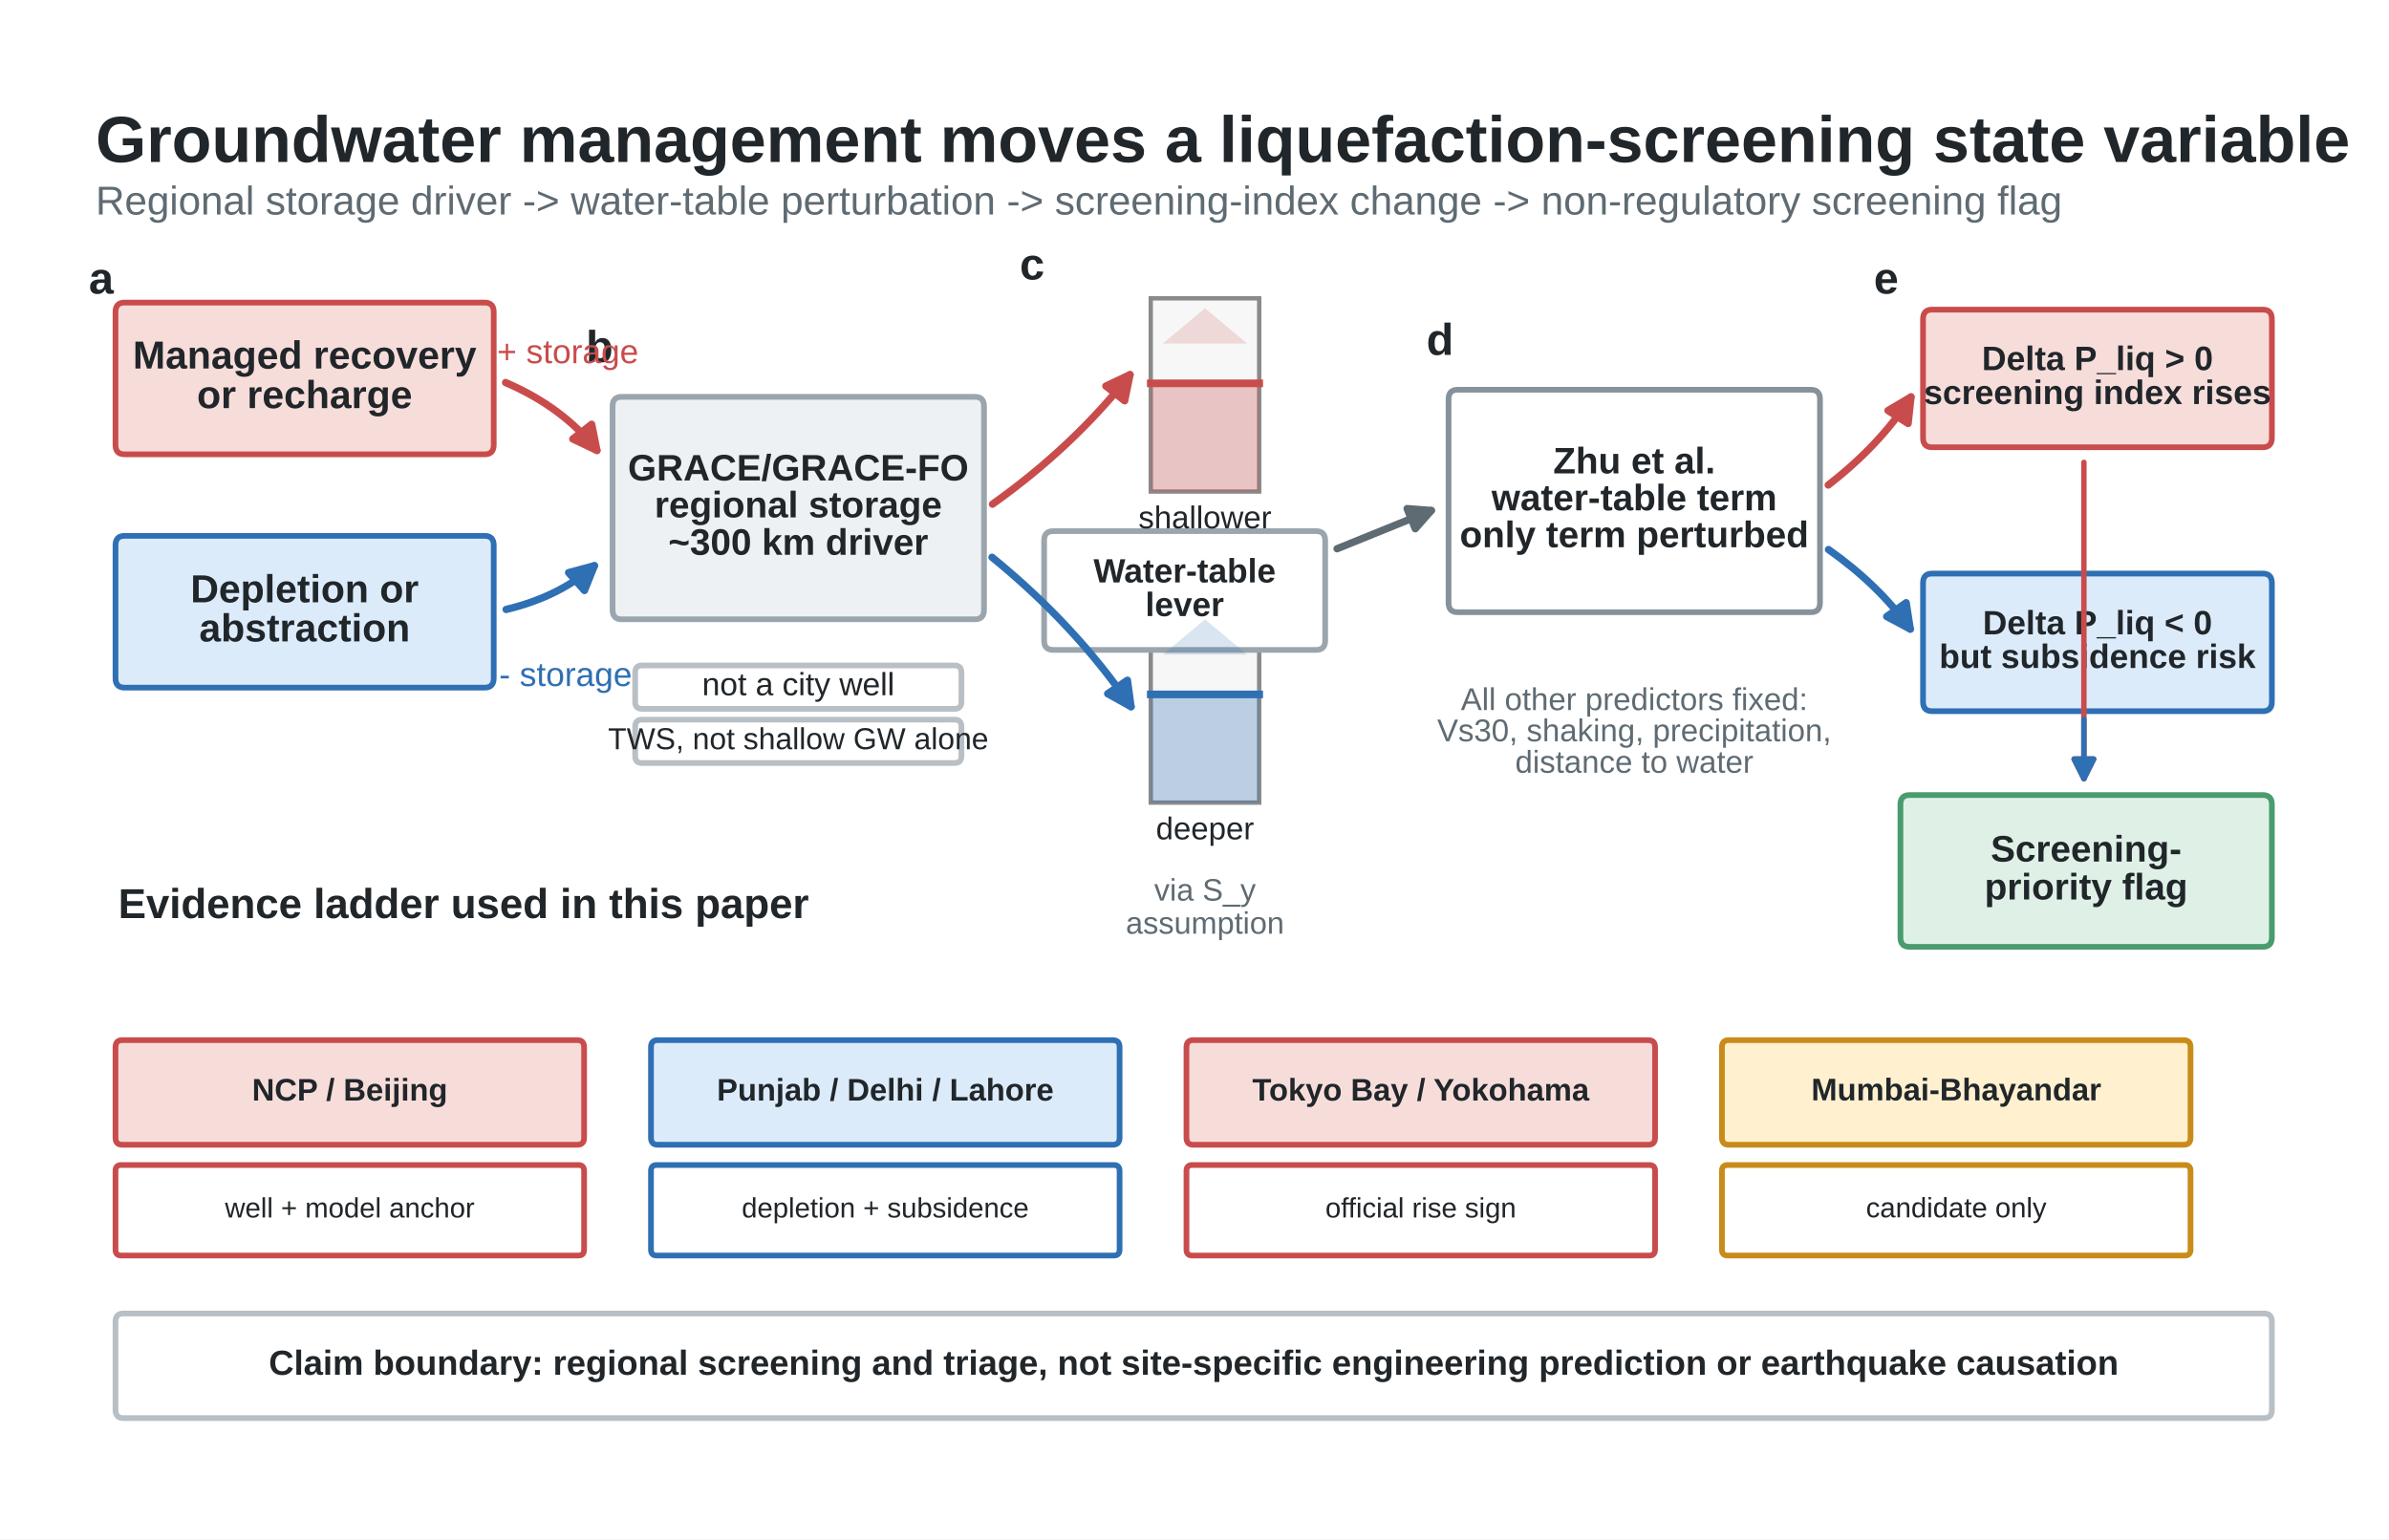
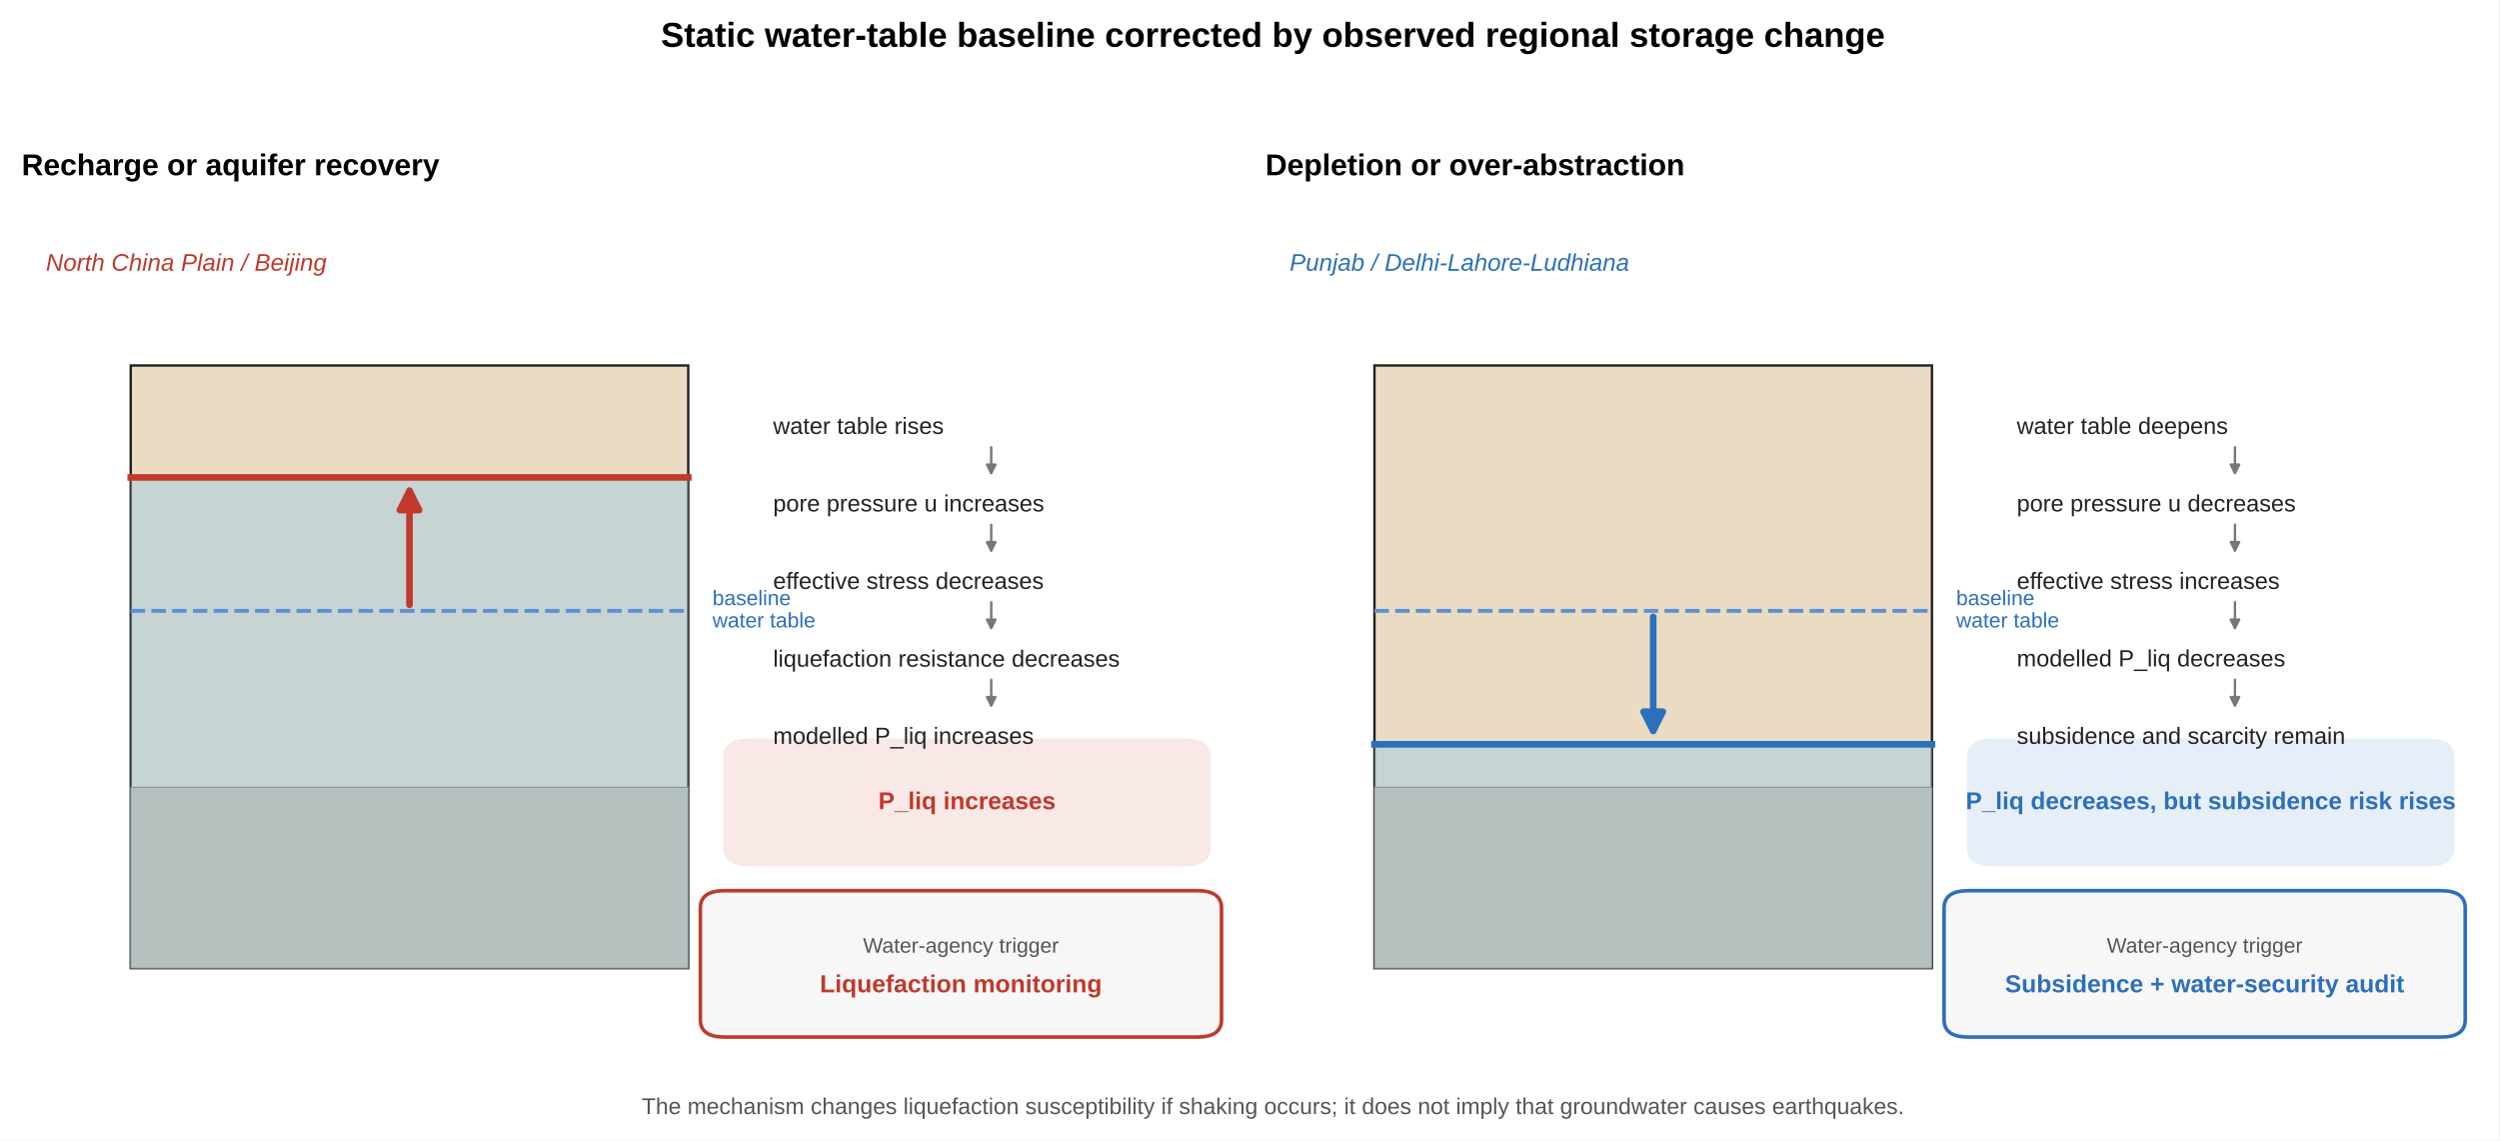
- <svg xmlns="http://www.w3.org/2000/svg" width="439.554pt" height="283.284pt" viewBox="0 0 439.554 283.284" version="1.1">
+ <svg xmlns="http://www.w3.org/2000/svg" width="831.114pt" height="379.168pt" viewBox="0 0 831.114 379.168" version="1.1">
  <defs>
    <style type="text/css">*{stroke-linejoin: round; stroke-linecap: butt}</style>
  </defs>
  <g id="figure_1">
    <g id="patch_1">
-       <path d="M 0 283.284  L 439.554 283.284  L 439.554 0  L 0 0  z " style="fill: #ffffff" />
+       <path d="M 0 379.168  L 831.114 379.168  L 831.114 0  L 0 0  z " style="fill: #ffffff" />
    </g>
    <g id="axes_1">
      <g id="patch_2">
-         <path d="M 211.729 90.467  L 231.683 90.467  L 231.683 54.905  L 211.729 54.905  z " clip-path="url(#p47c90fba48)" style="fill: #f7f7f7; stroke: #8a8a8a; stroke-width: 0.8; stroke-linejoin: miter" />
+         <path d="M 43.477 321.872  L 228.893 321.872  L 228.893 121.503  L 43.477 121.503  z " clip-path="url(#p54e700edab)" style="fill: #e9dcc3; stroke: #222222; stroke-width: 0.8; stroke-linejoin: miter" />
      </g>
      <g id="patch_3">
-         <path d="M 211.729 90.467  L 231.683 90.467  L 231.683 70.553  L 211.729 70.553  z " clip-path="url(#p47c90fba48)" style="fill: #c94c4c; opacity: 0.3" />
+         <path d="M 43.477 321.872  L 228.893 321.872  L 228.893 261.761  L 43.477 261.761  z " clip-path="url(#p54e700edab)" style="fill: #c8b89d; stroke: #6f6f6f; stroke-width: 0.4; stroke-linejoin: miter" />
      </g>
      <g id="patch_4">
-         <path d="M 211.729 147.714  L 231.683 147.714  L 231.683 112.151  L 211.729 112.151  z " clip-path="url(#p47c90fba48)" style="fill: #f7f7f7; stroke: #8a8a8a; stroke-width: 0.8; stroke-linejoin: miter" />
+         <path d="M 43.477 321.872  L 228.893 321.872  L 228.893 158.714  L 43.477 158.714  z " clip-path="url(#p54e700edab)" style="fill: #9ec9e8; opacity: 0.45" />
      </g>
      <g id="patch_5">
-         <path d="M 211.729 147.714  L 231.683 147.714  L 231.683 127.799  L 211.729 127.799  z " clip-path="url(#p47c90fba48)" style="fill: #2f6fb3; opacity: 0.3" />
+         <path d="M 136.185 201.081  Q 136.185 180.897 136.185 163.173  " clip-path="url(#p54e700edab)" style="fill: none; stroke: #c0392b; stroke-width: 2.2; stroke-linecap: round" />
+         <path d="M 132.985 169.573  L 136.185 163.173  L 139.385 169.573  z " clip-path="url(#p54e700edab)" style="fill: #c0392b; stroke: #c0392b; stroke-width: 2.2; stroke-linecap: round" />
      </g>
      <g id="patch_6">
-         <path d="M 22.914 83.615  L 89.178 83.615  Q 90.841 83.615 90.841 81.88  L 90.841 57.421  Q 90.841 55.686 89.178 55.686  L 22.914 55.686  Q 21.251 55.686 21.251 57.421  L 21.251 81.88  Q 21.251 83.615 22.914 83.615  z " clip-path="url(#p47c90fba48)" style="fill: #f7ddda; stroke: #c94c4c; stroke-width: 1.05; stroke-linejoin: miter" />
+         <path d="M 329.662 148.692  Q 329.662 153.419 329.662 157.252  " clip-path="url(#p54e700edab)" style="fill: none; stroke: #777777; stroke-width: 0.8; stroke-linecap: round" />
+         <path d="M 331.062 154.452  L 329.662 157.252  L 328.262 154.452  z " clip-path="url(#p54e700edab)" style="fill: #777777; stroke: #777777; stroke-width: 0.8; stroke-linecap: round" />
      </g>
      <g id="patch_7">
-         <path d="M 22.914 126.55  L 89.178 126.55  Q 90.841 126.55 90.841 124.815  L 90.841 100.355  Q 90.841 98.621 89.178 98.621  L 22.914 98.621  Q 21.251 98.621 21.251 100.355  L 21.251 124.815  Q 21.251 126.55 22.914 126.55  z " clip-path="url(#p47c90fba48)" style="fill: #dcebfa; stroke: #2f6fb3; stroke-width: 1.05; stroke-linejoin: miter" />
+         <path d="M 329.662 174.454  Q 329.662 179.181 329.662 183.014  " clip-path="url(#p54e700edab)" style="fill: none; stroke: #777777; stroke-width: 0.8; stroke-linecap: round" />
+         <path d="M 331.062 180.214  L 329.662 183.014  L 328.262 180.214  z " clip-path="url(#p54e700edab)" style="fill: #777777; stroke: #777777; stroke-width: 0.8; stroke-linecap: round" />
      </g>
      <g id="patch_8">
-         <path d="M 114.37 113.973  L 179.387 113.973  Q 181.05 113.973 181.05 112.238  L 181.05 74.768  Q 181.05 73.033 179.387 73.033  L 114.37 73.033  Q 112.707 73.033 112.707 74.768  L 112.707 112.238  Q 112.707 113.973 114.37 113.973  z " clip-path="url(#p47c90fba48)" style="fill: #eef1f3; stroke: #9ba5ad; stroke-width: 1.05; stroke-linejoin: miter" />
+         <path d="M 329.662 200.216  Q 329.662 204.943 329.662 208.775  " clip-path="url(#p54e700edab)" style="fill: none; stroke: #777777; stroke-width: 0.8; stroke-linecap: round" />
+         <path d="M 331.062 205.975  L 329.662 208.775  L 328.262 205.975  z " clip-path="url(#p54e700edab)" style="fill: #777777; stroke: #777777; stroke-width: 0.8; stroke-linecap: round" />
      </g>
      <g id="patch_9">
-         <path d="M 118.111 130.453  L 175.646 130.453  Q 176.893 130.453 176.893 129.152  L 176.893 123.774  Q 176.893 122.473 175.646 122.473  L 118.111 122.473  Q 116.864 122.473 116.864 123.774  L 116.864 129.152  Q 116.864 130.453 118.111 130.453  z " clip-path="url(#p47c90fba48)" style="fill: #ffffff; stroke: #b8bfc5; stroke-width: 1.05; stroke-linejoin: miter" />
+         <path d="M 329.662 225.978  Q 329.662 230.705 329.662 234.537  " clip-path="url(#p54e700edab)" style="fill: none; stroke: #777777; stroke-width: 0.8; stroke-linecap: round" />
+         <path d="M 331.062 231.737  L 329.662 234.537  L 328.262 231.737  z " clip-path="url(#p54e700edab)" style="fill: #777777; stroke: #777777; stroke-width: 0.8; stroke-linecap: round" />
      </g>
      <g id="patch_10">
-         <path d="M 118.111 140.428  L 175.646 140.428  Q 176.893 140.428 176.893 139.127  L 176.893 133.749  Q 176.893 132.448 175.646 132.448  L 118.111 132.448  Q 116.864 132.448 116.864 133.749  L 116.864 139.127  Q 116.864 140.428 118.111 140.428  z " clip-path="url(#p47c90fba48)" style="fill: #ffffff; stroke: #b8bfc5; stroke-width: 1.05; stroke-linejoin: miter" />
+         <path d="M 249.046 287.523  L 394.154 287.523  Q 402.216 287.523 402.216 281.798  L 402.216 251.743  Q 402.216 246.018 394.154 246.018  L 249.046 246.018  Q 240.985 246.018 240.985 251.743  L 240.985 281.798  Q 240.985 287.523 249.046 287.523  z " clip-path="url(#p54e700edab)" style="fill: #c0392b; opacity: 0.12; stroke: #c0392b; stroke-linejoin: miter" />
      </g>
      <g id="patch_11">
-         <path d="M 193.771 119.611  L 242.159 119.611  Q 243.822 119.611 243.822 117.876  L 243.822 99.488  Q 243.822 97.753 242.159 97.753  L 193.771 97.753  Q 192.108 97.753 192.108 99.488  L 192.108 117.876  Q 192.108 119.611 193.771 119.611  z " clip-path="url(#p47c90fba48)" style="fill: #ffffff; stroke: #9ba5ad; stroke-width: 1.05; stroke-linejoin: miter" />
+         <path d="M 240.985 344.771  L 398.185 344.771  Q 406.247 344.771 406.247 339.046  L 406.247 301.835  Q 406.247 296.11 398.185 296.11  L 240.985 296.11  Q 232.923 296.11 232.923 301.835  L 232.923 339.046  Q 232.923 344.771 240.985 344.771  z " clip-path="url(#p54e700edab)" style="fill: #f7f7f7; stroke: #c0392b; stroke-width: 1.2; stroke-linejoin: miter" />
      </g>
+       <g id="line2d_1">
+         <path d="M 43.477 203.082  L 228.893 203.082  " clip-path="url(#p54e700edab)" style="fill: none; stroke-dasharray: 4.81,2.08; stroke-dashoffset: 0; stroke: #5c8fd6; stroke-width: 1.3" />
+       </g>
+       <g id="line2d_2">
+         <path d="M 43.477 158.714  L 228.893 158.714  " clip-path="url(#p54e700edab)" style="fill: none; stroke: #c0392b; stroke-width: 2.2; stroke-linecap: square" />
+       </g>
+       <g id="text_1">
+         <text style="font-style: italic; font-size: 8px; font-family: 'Arial', 'Helvetica', 'DejaVu Sans', sans-serif; text-anchor: start; fill: #c0392b" x="15.262" y="90.016" transform="rotate(-0 15.26154 90.01646)">North China Plain / Beijing</text>
+       </g>
+       <g id="text_2">
+         <text style="font-size: 7px; font-family: 'Arial', 'Helvetica', 'DejaVu Sans', sans-serif; fill: #2b6fc1" transform="translate(236.954 201.1895)">baseline</text>
+         <text style="font-size: 7px; font-family: 'Arial', 'Helvetica', 'DejaVu Sans', sans-serif; fill: #2b6fc1" transform="translate(236.954 208.5933)">water table</text>
+       </g>
+       <g id="text_3">
+         <text style="font-size: 7.8px; font-family: 'Arial', 'Helvetica', 'DejaVu Sans', sans-serif; text-anchor: start; fill: #222222" x="257.108" y="144.261" transform="rotate(-0 257.1079 144.2606)">water table rises</text>
+       </g>
+       <g id="text_4">
+         <text style="font-size: 7.8px; font-family: 'Arial', 'Helvetica', 'DejaVu Sans', sans-serif; text-anchor: start; fill: #222222" x="257.108" y="170.022" transform="rotate(-0 257.1079 170.0223)">pore pressure u increases</text>
+       </g>
+       <g id="text_5">
+         <text style="font-size: 7.8px; font-family: 'Arial', 'Helvetica', 'DejaVu Sans', sans-serif; text-anchor: start; fill: #222222" x="257.108" y="195.784" transform="rotate(-0 257.1079 195.784)">effective stress decreases</text>
+       </g>
+       <g id="text_6">
+         <text style="font-size: 7.8px; font-family: 'Arial', 'Helvetica', 'DejaVu Sans', sans-serif; text-anchor: start; fill: #222222" x="257.108" y="221.641" transform="rotate(-0 257.1079 221.6408)">liquefaction resistance decreases</text>
+       </g>
+       <g id="text_7">
+         <text style="font-size: 7.8px; font-family: 'Arial', 'Helvetica', 'DejaVu Sans', sans-serif; text-anchor: start; fill: #222222" x="257.108" y="247.307" transform="rotate(-0 257.1079 247.3074)">modelled P_liq increases</text>
+       </g>
+       <g id="text_8">
+         <text style="font-weight: 700; font-size: 8.1px; font-family: 'Arial', 'Helvetica', 'DejaVu Sans', sans-serif; text-anchor: middle; fill: #c0392b" x="321.6" y="269.011" transform="rotate(-0 321.6003 269.0113)">P_liq increases</text>
+       </g>
+       <g id="text_9">
+         <text style="font-size: 7px; font-family: 'Arial', 'Helvetica', 'DejaVu Sans', sans-serif; text-anchor: middle; fill: #555555" x="319.585" y="316.72" transform="rotate(-0 319.5849 316.7195)">Water-agency trigger</text>
+       </g>
+       <g id="text_10">
+         <text style="font-weight: 700; font-size: 8.2px; font-family: 'Arial', 'Helvetica', 'DejaVu Sans', sans-serif; text-anchor: middle; fill: #c0392b" x="319.585" y="329.887" transform="rotate(-0 319.5849 329.8866)">Liquefaction monitoring</text>
+       </g>
+       <g id="text_11">
+         <text style="font-weight: 700; font-size: 10px; font-family: 'Arial', 'Helvetica', 'DejaVu Sans', sans-serif; text-anchor: start" x="7.2" y="58.255" transform="rotate(-0 7.2 58.25475)">Recharge or aquifer recovery</text>
+       </g>
+     </g>
+     <g id="axes_2">
      <g id="patch_12">
-         <path d="M 215.321 62.729  L 221.706 57.395  L 228.092 62.729  z " clip-path="url(#p47c90fba48)" style="fill: #c94c4c; opacity: 0.18; stroke: #c94c4c; stroke-linejoin: miter" />
+         <path d="M 457.114 321.872  L 642.529 321.872  L 642.529 121.503  L 457.114 121.503  z " clip-path="url(#pf22c4f4d9b)" style="fill: #e9dcc3; stroke: #222222; stroke-width: 0.8; stroke-linejoin: miter" />
      </g>
      <g id="patch_13">
-         <path d="M 215.321 119.975  L 221.706 114.641  L 228.092 119.975  z " clip-path="url(#p47c90fba48)" style="fill: #2f6fb3; opacity: 0.18; stroke: #2f6fb3; stroke-linejoin: miter" />
+         <path d="M 457.114 321.872  L 642.529 321.872  L 642.529 261.761  L 457.114 261.761  z " clip-path="url(#pf22c4f4d9b)" style="fill: #c8b89d; stroke: #6f6f6f; stroke-width: 0.4; stroke-linejoin: miter" />
      </g>
      <g id="patch_14">
-         <path d="M 268.183 112.672  L 333.2 112.672  Q 334.863 112.672 334.863 110.937  L 334.863 73.467  Q 334.863 71.732 333.2 71.732  L 268.183 71.732  Q 266.52 71.732 266.52 73.467  L 266.52 110.937  Q 266.52 112.672 268.183 112.672  z " clip-path="url(#p47c90fba48)" style="fill: #ffffff; stroke: #87919a; stroke-width: 1.05; stroke-linejoin: miter" />
+         <path d="M 457.114 321.872  L 642.529 321.872  L 642.529 247.449  L 457.114 247.449  z " clip-path="url(#pf22c4f4d9b)" style="fill: #9ec9e8; opacity: 0.45" />
      </g>
      <g id="patch_15">
-         <path d="M 355.482 82.314  L 416.342 82.314  Q 418.005 82.314 418.005 80.579  L 418.005 58.722  Q 418.005 56.987 416.342 56.987  L 355.482 56.987  Q 353.819 56.987 353.819 58.722  L 353.819 80.579  Q 353.819 82.314 355.482 82.314  z " clip-path="url(#p47c90fba48)" style="fill: #f7ddda; stroke: #c94c4c; stroke-width: 1.05; stroke-linejoin: miter" />
+         <path d="M 549.821 205.083  Q 549.821 225.267 549.821 242.991  " clip-path="url(#pf22c4f4d9b)" style="fill: none; stroke: #2c6fbb; stroke-width: 2.2; stroke-linecap: round" />
+         <path d="M 553.021 236.591  L 549.821 242.991  L 546.621 236.591  z " clip-path="url(#pf22c4f4d9b)" style="fill: #2c6fbb; stroke: #2c6fbb; stroke-width: 2.2; stroke-linecap: round" />
      </g>
      <g id="patch_16">
-         <path d="M 355.482 130.887  L 416.342 130.887  Q 418.005 130.887 418.005 129.152  L 418.005 107.294  Q 418.005 105.56 416.342 105.56  L 355.482 105.56  Q 353.819 105.56 353.819 107.294  L 353.819 129.152  Q 353.819 130.887 355.482 130.887  z " clip-path="url(#p47c90fba48)" style="fill: #dcebfa; stroke: #2f6fb3; stroke-width: 1.05; stroke-linejoin: miter" />
+         <path d="M 743.299 148.692  Q 743.299 153.419 743.299 157.252  " clip-path="url(#pf22c4f4d9b)" style="fill: none; stroke: #777777; stroke-width: 0.8; stroke-linecap: round" />
+         <path d="M 744.699 154.452  L 743.299 157.252  L 741.899 154.452  z " clip-path="url(#pf22c4f4d9b)" style="fill: #777777; stroke: #777777; stroke-width: 0.8; stroke-linecap: round" />
      </g>
      <g id="patch_17">
-         <path d="M 351.325 174.255  L 416.342 174.255  Q 418.005 174.255 418.005 172.52  L 418.005 148.061  Q 418.005 146.326 416.342 146.326  L 351.325 146.326  Q 349.662 146.326 349.662 148.061  L 349.662 172.52  Q 349.662 174.255 351.325 174.255  z " clip-path="url(#p47c90fba48)" style="fill: #dff1e7; stroke: #4a9b6e; stroke-width: 1.05; stroke-linejoin: miter" />
+         <path d="M 743.299 174.454  Q 743.299 179.181 743.299 183.014  " clip-path="url(#pf22c4f4d9b)" style="fill: none; stroke: #777777; stroke-width: 0.8; stroke-linecap: round" />
+         <path d="M 744.699 180.214  L 743.299 183.014  L 741.899 180.214  z " clip-path="url(#pf22c4f4d9b)" style="fill: #777777; stroke: #777777; stroke-width: 0.8; stroke-linecap: round" />
      </g>
      <g id="patch_18">
-         <path d="M 22.498 210.684  L 106.222 210.684  Q 107.469 210.684 107.469 209.383  L 107.469 192.73  Q 107.469 191.429 106.222 191.429  L 22.498 191.429  Q 21.251 191.429 21.251 192.73  L 21.251 209.383  Q 21.251 210.684 22.498 210.684  z " clip-path="url(#p47c90fba48)" style="fill: #f7ddda; stroke: #c94c4c; stroke-width: 1.05; stroke-linejoin: miter" />
+         <path d="M 743.299 200.216  Q 743.299 204.943 743.299 208.775  " clip-path="url(#pf22c4f4d9b)" style="fill: none; stroke: #777777; stroke-width: 0.8; stroke-linecap: round" />
+         <path d="M 744.699 205.975  L 743.299 208.775  L 741.899 205.975  z " clip-path="url(#pf22c4f4d9b)" style="fill: #777777; stroke: #777777; stroke-width: 0.8; stroke-linecap: round" />
      </g>
      <g id="patch_19">
-         <path d="M 22.29 231.068  L 106.43 231.068  Q 107.469 231.068 107.469 229.983  L 107.469 215.498  Q 107.469 214.414 106.43 214.414  L 22.29 214.414  Q 21.251 214.414 21.251 215.498  L 21.251 229.983  Q 21.251 231.068 22.29 231.068  z " clip-path="url(#p47c90fba48)" style="fill: #ffffff; stroke: #c94c4c; stroke-width: 1.05; stroke-linejoin: miter" />
+         <path d="M 743.299 225.978  Q 743.299 230.705 743.299 234.537  " clip-path="url(#pf22c4f4d9b)" style="fill: none; stroke: #777777; stroke-width: 0.8; stroke-linecap: round" />
+         <path d="M 744.699 231.737  L 743.299 234.537  L 741.899 231.737  z " clip-path="url(#pf22c4f4d9b)" style="fill: #777777; stroke: #777777; stroke-width: 0.8; stroke-linecap: round" />
      </g>
      <g id="patch_20">
-         <path d="M 121.021 210.684  L 204.745 210.684  Q 205.993 210.684 205.993 209.383  L 205.993 192.73  Q 205.993 191.429 204.745 191.429  L 121.021 191.429  Q 119.774 191.429 119.774 192.73  L 119.774 209.383  Q 119.774 210.684 121.021 210.684  z " clip-path="url(#p47c90fba48)" style="fill: #dcebfa; stroke: #2f6fb3; stroke-width: 1.05; stroke-linejoin: miter" />
+         <path d="M 662.683 287.523  L 807.791 287.523  Q 815.852 287.523 815.852 281.798  L 815.852 251.743  Q 815.852 246.018 807.791 246.018  L 662.683 246.018  Q 654.622 246.018 654.622 251.743  L 654.622 281.798  Q 654.622 287.523 662.683 287.523  z " clip-path="url(#pf22c4f4d9b)" style="fill: #2c6fbb; opacity: 0.12; stroke: #2c6fbb; stroke-linejoin: miter" />
      </g>
      <g id="patch_21">
-         <path d="M 120.814 231.068  L 204.953 231.068  Q 205.993 231.068 205.993 229.983  L 205.993 215.498  Q 205.993 214.414 204.953 214.414  L 120.814 214.414  Q 119.774 214.414 119.774 215.498  L 119.774 229.983  Q 119.774 231.068 120.814 231.068  z " clip-path="url(#p47c90fba48)" style="fill: #ffffff; stroke: #2f6fb3; stroke-width: 1.05; stroke-linejoin: miter" />
+         <path d="M 654.622 344.771  L 811.822 344.771  Q 819.883 344.771 819.883 339.046  L 819.883 301.835  Q 819.883 296.11 811.822 296.11  L 654.622 296.11  Q 646.56 296.11 646.56 301.835  L 646.56 339.046  Q 646.56 344.771 654.622 344.771  z " clip-path="url(#pf22c4f4d9b)" style="fill: #f7f7f7; stroke: #2c6fbb; stroke-width: 1.2; stroke-linejoin: miter" />
      </g>
-       <g id="patch_22">
-         <path d="M 219.545 210.684  L 303.269 210.684  Q 304.516 210.684 304.516 209.383  L 304.516 192.73  Q 304.516 191.429 303.269 191.429  L 219.545 191.429  Q 218.298 191.429 218.298 192.73  L 218.298 209.383  Q 218.298 210.684 219.545 210.684  z " clip-path="url(#p47c90fba48)" style="fill: #f7ddda; stroke: #c94c4c; stroke-width: 1.05; stroke-linejoin: miter" />
+       <g id="line2d_3">
+         <path d="M 457.114 203.082  L 642.529 203.082  " clip-path="url(#pf22c4f4d9b)" style="fill: none; stroke-dasharray: 4.81,2.08; stroke-dashoffset: 0; stroke: #5c8fd6; stroke-width: 1.3" />
      </g>
-       <g id="patch_23">
-         <path d="M 219.337 231.068  L 303.477 231.068  Q 304.516 231.068 304.516 229.983  L 304.516 215.498  Q 304.516 214.414 303.477 214.414  L 219.337 214.414  Q 218.298 214.414 218.298 215.498  L 218.298 229.983  Q 218.298 231.068 219.337 231.068  z " clip-path="url(#p47c90fba48)" style="fill: #ffffff; stroke: #c94c4c; stroke-width: 1.05; stroke-linejoin: miter" />
-       </g>
-       <g id="patch_24">
-         <path d="M 318.068 210.684  L 401.792 210.684  Q 403.039 210.684 403.039 209.383  L 403.039 192.73  Q 403.039 191.429 401.792 191.429  L 318.068 191.429  Q 316.821 191.429 316.821 192.73  L 316.821 209.383  Q 316.821 210.684 318.068 210.684  z " clip-path="url(#p47c90fba48)" style="fill: #fff0cf; stroke: #c98b19; stroke-width: 1.05; stroke-linejoin: miter" />
-       </g>
-       <g id="patch_25">
-         <path d="M 317.86 231.068  L 402 231.068  Q 403.039 231.068 403.039 229.983  L 403.039 215.498  Q 403.039 214.414 402 214.414  L 317.86 214.414  Q 316.821 214.414 316.821 215.498  L 316.821 229.983  Q 316.821 231.068 317.86 231.068  z " clip-path="url(#p47c90fba48)" style="fill: #ffffff; stroke: #c98b19; stroke-width: 1.05; stroke-linejoin: miter" />
-       </g>
-       <g id="patch_26">
-         <path d="M 22.706 260.992  L 416.55 260.992  Q 418.005 260.992 418.005 259.474  L 418.005 243.254  Q 418.005 241.736 416.55 241.736  L 22.706 241.736  Q 21.251 241.736 21.251 243.254  L 21.251 259.474  Q 21.251 260.992 22.706 260.992  z " clip-path="url(#p47c90fba48)" style="fill: #ffffff; stroke: #b8bfc5; stroke-width: 1.05; stroke-linejoin: miter" />
-       </g>
-       <g id="text_1">
-         <text style="font-weight: 700; font-size: 12px; font-family: 'Arial', 'Helvetica', 'DejaVu Sans', sans-serif; text-anchor: start; fill: #20262a" x="17.593" y="29.814" transform="rotate(-0 17.59275 29.81351)">Groundwater management moves a liquefaction-screening state variable</text>
-       </g>
-       <g id="text_2">
-         <text style="font-size: 7.4px; font-family: 'Arial', 'Helvetica', 'DejaVu Sans', sans-serif; text-anchor: start; fill: #5f6b73" x="17.593" y="39.475" transform="rotate(-0 17.59275 39.47537)">Regional storage driver -&gt; water-table perturbation -&gt; screening-index change -&gt; non-regulatory screening flag</text>
-       </g>
-       <g id="text_3">
-         <text style="font-weight: 700; font-size: 7.2px; font-family: 'Arial', 'Helvetica', 'DejaVu Sans', sans-serif; fill: #20262a" transform="translate(24.43399 67.82588)">Managed recovery</text>
-         <text style="font-weight: 700; font-size: 7.2px; font-family: 'Arial', 'Helvetica', 'DejaVu Sans', sans-serif; fill: #20262a" transform="translate(36.23805 75.11332)">or recharge</text>
-       </g>
-       <g id="text_4">
-         <text style="font-weight: 700; font-size: 7.2px; font-family: 'Arial', 'Helvetica', 'DejaVu Sans', sans-serif; fill: #20262a" transform="translate(35.04668 110.8551)">Depletion or</text>
-         <text style="font-weight: 700; font-size: 7.2px; font-family: 'Arial', 'Helvetica', 'DejaVu Sans', sans-serif; fill: #20262a" transform="translate(36.64305 118.048)">abstraction</text>
-       </g>
-       <g id="text_5">
-         <text style="font-weight: 700; font-size: 6.8px; font-family: 'Arial', 'Helvetica', 'DejaVu Sans', sans-serif; fill: #20262a" transform="translate(115.5231 88.42782)">GRACE/GRACE-FO</text>
-         <text style="font-weight: 700; font-size: 6.8px; font-family: 'Arial', 'Helvetica', 'DejaVu Sans', sans-serif; fill: #20262a" transform="translate(120.4292 95.22115)">regional storage</text>
-         <text style="font-weight: 700; font-size: 6.8px; font-family: 'Arial', 'Helvetica', 'DejaVu Sans', sans-serif; fill: #20262a" transform="translate(122.9681 102.1037)">~300 km driver</text>
-       </g>
-       <g id="text_6">
-         <text style="font-size: 5.9px; font-family: 'Arial', 'Helvetica', 'DejaVu Sans', sans-serif; text-anchor: middle; fill: #20262a" x="146.879" y="127.954" transform="rotate(-0 146.8786 127.9537)">not a city well</text>
-       </g>
-       <g id="text_7">
-         <text style="font-size: 5.6px; font-family: 'Arial', 'Helvetica', 'DejaVu Sans', sans-serif; text-anchor: middle; fill: #20262a" x="146.879" y="137.885" transform="rotate(-0 146.8786 137.8855)">TWS, not shallow GW alone</text>
-       </g>
-       <g id="text_8">
-         <text style="font-weight: 700; font-size: 6.2px; font-family: 'Arial', 'Helvetica', 'DejaVu Sans', sans-serif; fill: #20262a" transform="translate(201.2017 107.1922)">Water-table</text>
-         <text style="font-weight: 700; font-size: 6.2px; font-family: 'Arial', 'Helvetica', 'DejaVu Sans', sans-serif; fill: #20262a" transform="translate(210.7255 113.3861)">lever</text>
-       </g>
-       <g id="line2d_1">
-         <path d="M 211.729 70.553  L 231.683 70.553  " clip-path="url(#p47c90fba48)" style="fill: none; stroke: #c94c4c; stroke-width: 1.4; stroke-linecap: square" />
-       </g>
-       <g id="text_9">
-         <text style="font-size: 5.8px; font-family: 'Arial', 'Helvetica', 'DejaVu Sans', sans-serif; text-anchor: middle; fill: #20262a" x="221.706" y="97.221" transform="rotate(-0 221.7064 97.22094)">shallower</text>
-       </g>
-       <g id="line2d_2">
-         <path d="M 211.729 127.799  L 231.683 127.799  " clip-path="url(#p47c90fba48)" style="fill: none; stroke: #2f6fb3; stroke-width: 1.4; stroke-linecap: square" />
-       </g>
-       <g id="text_10">
-         <text style="font-size: 5.8px; font-family: 'Arial', 'Helvetica', 'DejaVu Sans', sans-serif; text-anchor: middle; fill: #20262a" x="221.706" y="154.467" transform="rotate(-0 221.7064 154.4672)">deeper</text>
-       </g>
-       <g id="text_11">
-         <text style="font-size: 5.7px; font-family: 'Arial', 'Helvetica', 'DejaVu Sans', sans-serif; fill: #5f6b73" transform="translate(212.3606 165.7409)">via S_y</text>
-         <text style="font-size: 5.7px; font-family: 'Arial', 'Helvetica', 'DejaVu Sans', sans-serif; fill: #5f6b73" transform="translate(207.1331 171.8365)">assumption</text>
+       <g id="line2d_4">
+         <path d="M 457.114 247.449  L 642.529 247.449  " clip-path="url(#pf22c4f4d9b)" style="fill: none; stroke: #2c6fbb; stroke-width: 2.2; stroke-linecap: square" />
      </g>
      <g id="text_12">
-         <text style="font-weight: 700; font-size: 6.8px; font-family: 'Arial', 'Helvetica', 'DejaVu Sans', sans-serif; fill: #20262a" transform="translate(285.7695 87.12677)">Zhu et al.</text>
-         <text style="font-weight: 700; font-size: 6.8px; font-family: 'Arial', 'Helvetica', 'DejaVu Sans', sans-serif; fill: #20262a" transform="translate(274.4289 93.9201)">water-table term</text>
-         <text style="font-weight: 700; font-size: 6.8px; font-family: 'Arial', 'Helvetica', 'DejaVu Sans', sans-serif; fill: #20262a" transform="translate(268.5772 100.7134)">only term perturbed</text>
+         <text style="font-style: italic; font-size: 8px; font-family: 'Arial', 'Helvetica', 'DejaVu Sans', sans-serif; text-anchor: start; fill: #2c6fbb" x="428.898" y="90.016" transform="rotate(-0 428.8983 90.01646)">Punjab / Delhi-Lahore-Ludhiana</text>
      </g>
      <g id="text_13">
-         <text style="font-size: 5.8px; font-family: 'Arial', 'Helvetica', 'DejaVu Sans', sans-serif; fill: #5f6b73" transform="translate(268.779 130.6853)">All other predictors fixed:</text>
-         <text style="font-size: 5.8px; font-family: 'Arial', 'Helvetica', 'DejaVu Sans', sans-serif; fill: #5f6b73" transform="translate(264.4222 136.4237)">Vs30, shaking, precipitation,</text>
-         <text style="font-size: 5.8px; font-family: 'Arial', 'Helvetica', 'DejaVu Sans', sans-serif; fill: #5f6b73" transform="translate(278.77 142.2111)">distance to water</text>
+         <text style="font-size: 7px; font-family: 'Arial', 'Helvetica', 'DejaVu Sans', sans-serif; fill: #2b6fc1" transform="translate(650.5908 201.1895)">baseline</text>
+         <text style="font-size: 7px; font-family: 'Arial', 'Helvetica', 'DejaVu Sans', sans-serif; fill: #2b6fc1" transform="translate(650.5908 208.5933)">water table</text>
      </g>
      <g id="text_14">
-         <text style="font-weight: 700; font-size: 6.25px; font-family: 'Arial', 'Helvetica', 'DejaVu Sans', sans-serif; fill: #20262a" transform="translate(364.6359 68.11546)">Delta P_liq &gt; 0</text>
-         <text style="font-weight: 700; font-size: 6.25px; font-family: 'Arial', 'Helvetica', 'DejaVu Sans', sans-serif; fill: #20262a" transform="translate(353.9548 74.36226)">screening index rises</text>
+         <text style="font-size: 7.8px; font-family: 'Arial', 'Helvetica', 'DejaVu Sans', sans-serif; text-anchor: start; fill: #222222" x="670.745" y="144.261" transform="rotate(-0 670.7446 144.2606)">water table deepens</text>
      </g>
      <g id="text_15">
-         <text style="font-weight: 700; font-size: 6.2px; font-family: 'Arial', 'Helvetica', 'DejaVu Sans', sans-serif; fill: #20262a" transform="translate(364.8061 116.741)">Delta P_liq &lt; 0</text>
-         <text style="font-weight: 700; font-size: 6.2px; font-family: 'Arial', 'Helvetica', 'DejaVu Sans', sans-serif; fill: #20262a" transform="translate(356.8004 122.9378)">but subsidence risk</text>
+         <text style="font-size: 7.8px; font-family: 'Arial', 'Helvetica', 'DejaVu Sans', sans-serif; text-anchor: start; fill: #222222" x="670.745" y="170.022" transform="rotate(-0 670.7446 170.0223)">pore pressure u decreases</text>
      </g>
      <g id="text_16">
-         <text style="font-weight: 700; font-size: 6.8px; font-family: 'Arial', 'Helvetica', 'DejaVu Sans', sans-serif; fill: #20262a" transform="translate(366.2632 158.5622)">Screening-</text>
-         <text style="font-weight: 700; font-size: 6.8px; font-family: 'Arial', 'Helvetica', 'DejaVu Sans', sans-serif; fill: #20262a" transform="translate(365.1327 165.5376)">priority flag</text>
+         <text style="font-size: 7.8px; font-family: 'Arial', 'Helvetica', 'DejaVu Sans', sans-serif; text-anchor: start; fill: #222222" x="670.745" y="195.784" transform="rotate(-0 670.7446 195.784)">effective stress increases</text>
      </g>
      <g id="text_17">
-         <text style="font-weight: 700; font-size: 7.7px; font-family: 'Arial', 'Helvetica', 'DejaVu Sans', sans-serif; text-anchor: start; fill: #20262a" x="21.75" y="168.964" transform="rotate(-0 21.74985 168.9641)">Evidence ladder used in this paper</text>
+         <text style="font-size: 7.8px; font-family: 'Arial', 'Helvetica', 'DejaVu Sans', sans-serif; text-anchor: start; fill: #222222" x="670.745" y="221.546" transform="rotate(-0 670.7446 221.5457)">modelled P_liq decreases</text>
      </g>
      <g id="text_18">
-         <text style="font-weight: 700; font-size: 5.75px; font-family: 'Arial', 'Helvetica', 'DejaVu Sans', sans-serif; text-anchor: middle; fill: #20262a" x="64.36" y="202.545" transform="rotate(-0 64.36012 202.5445)">NCP / Beijing</text>
+         <text style="font-size: 7.8px; font-family: 'Arial', 'Helvetica', 'DejaVu Sans', sans-serif; text-anchor: start; fill: #222222" x="670.745" y="247.307" transform="rotate(-0 670.7446 247.3074)">subsidence and scarcity remain</text>
      </g>
      <g id="text_19">
-         <text style="font-size: 5.15px; font-family: 'Arial', 'Helvetica', 'DejaVu Sans', sans-serif; text-anchor: middle; fill: #20262a" x="64.36" y="224.072" transform="rotate(-0 64.36012 224.0722)">well + model anchor</text>
+         <text style="font-weight: 700; font-size: 8.1px; font-family: 'Arial', 'Helvetica', 'DejaVu Sans', sans-serif; text-anchor: middle; fill: #2c6fbb" x="735.237" y="269.011" transform="rotate(-0 735.237 269.0113)">P_liq decreases, but subsidence risk rises</text>
      </g>
      <g id="text_20">
-         <text style="font-weight: 700; font-size: 5.75px; font-family: 'Arial', 'Helvetica', 'DejaVu Sans', sans-serif; text-anchor: middle; fill: #20262a" x="162.883" y="202.545" transform="rotate(-0 162.8834 202.5445)">Punjab / Delhi / Lahore</text>
+         <text style="font-size: 7px; font-family: 'Arial', 'Helvetica', 'DejaVu Sans', sans-serif; text-anchor: middle; fill: #555555" x="733.222" y="316.72" transform="rotate(-0 733.2216 316.7195)">Water-agency trigger</text>
      </g>
      <g id="text_21">
-         <text style="font-size: 5.15px; font-family: 'Arial', 'Helvetica', 'DejaVu Sans', sans-serif; text-anchor: middle; fill: #20262a" x="162.883" y="224.072" transform="rotate(-0 162.8834 224.0722)">depletion + subsidence</text>
+         <text style="font-weight: 700; font-size: 8.2px; font-family: 'Arial', 'Helvetica', 'DejaVu Sans', sans-serif; text-anchor: middle; fill: #2c6fbb" x="733.222" y="329.887" transform="rotate(-0 733.2216 329.8866)">Subsidence + water-security audit</text>
      </g>
      <g id="text_22">
-         <text style="font-weight: 700; font-size: 5.75px; font-family: 'Arial', 'Helvetica', 'DejaVu Sans', sans-serif; text-anchor: middle; fill: #20262a" x="261.407" y="202.545" transform="rotate(-0 261.4067 202.5445)">Tokyo Bay / Yokohama</text>
+         <text style="font-weight: 700; font-size: 10px; font-family: 'Arial', 'Helvetica', 'DejaVu Sans', sans-serif; text-anchor: start" x="420.837" y="58.255" transform="rotate(-0 420.8367 58.25475)">Depletion or over-abstraction</text>
      </g>
-       <g id="text_23">
-         <text style="font-size: 5.15px; font-family: 'Arial', 'Helvetica', 'DejaVu Sans', sans-serif; text-anchor: middle; fill: #20262a" x="261.407" y="224.073" transform="rotate(-0 261.4067 224.0734)">official rise sign</text>
-       </g>
-       <g id="text_24">
-         <text style="font-weight: 700; font-size: 5.75px; font-family: 'Arial', 'Helvetica', 'DejaVu Sans', sans-serif; text-anchor: middle; fill: #20262a" x="359.93" y="202.509" transform="rotate(-0 359.9299 202.5095)">Mumbai-Bhayandar</text>
-       </g>
-       <g id="text_25">
-         <text style="font-size: 5.15px; font-family: 'Arial', 'Helvetica', 'DejaVu Sans', sans-serif; text-anchor: middle; fill: #20262a" x="359.93" y="224.042" transform="rotate(-0 359.9299 224.0421)">candidate only</text>
-       </g>
-       <g id="text_26">
-         <text style="font-weight: 700; font-size: 6.4px; font-family: 'Arial', 'Helvetica', 'DejaVu Sans', sans-serif; text-anchor: middle; fill: #20262a" x="219.628" y="253.02" transform="rotate(-0 219.6278 253.02)">Claim boundary: regional screening and triage, not site-specific engineering prediction or earthquake causation</text>
-       </g>
-       <g id="text_27">
-         <text style="font-weight: 700; font-size: 8.2px; font-family: 'Arial', 'Helvetica', 'DejaVu Sans', sans-serif; text-anchor: start; fill: #20262a" x="16.346" y="54.038" transform="rotate(-0 16.34562 54.03786)">a</text>
-       </g>
-       <g id="text_28">
-         <text style="font-weight: 700; font-size: 8.2px; font-family: 'Arial', 'Helvetica', 'DejaVu Sans', sans-serif; text-anchor: start; fill: #20262a" x="107.802" y="66.615" transform="rotate(-0 107.8018 66.61469)">b</text>
-       </g>
-       <g id="text_29">
-         <text style="font-weight: 700; font-size: 8.2px; font-family: 'Arial', 'Helvetica', 'DejaVu Sans', sans-serif; text-anchor: start; fill: #20262a" x="187.618" y="51.436" transform="rotate(-0 187.6181 51.43576)">c</text>
-       </g>
-       <g id="text_30">
-         <text style="font-weight: 700; font-size: 8.2px; font-family: 'Arial', 'Helvetica', 'DejaVu Sans', sans-serif; text-anchor: start; fill: #20262a" x="262.446" y="65.314" transform="rotate(-0 262.4459 65.31364)">d</text>
-       </g>
-       <g id="text_31">
-         <text style="font-weight: 700; font-size: 8.2px; font-family: 'Arial', 'Helvetica', 'DejaVu Sans', sans-serif; text-anchor: start; fill: #20262a" x="344.757" y="54.038" transform="rotate(-0 344.7565 54.03786)">e</text>
-       </g>
-       <g id="patch_27">
-         <path d="M 93.026 70.404  Q 103.645 74.979 109.832 82.905  " clip-path="url(#p47c90fba48)" style="fill: none; stroke: #c94c4c; stroke-width: 1.35; stroke-linecap: round" />
-         <path d="M 108.859 78.083  L 109.832 82.905  L 105.39 80.79  z " clip-path="url(#p47c90fba48)" style="fill: #c94c4c; stroke: #c94c4c; stroke-width: 1.35; stroke-linecap: round" />
-       </g>
-       <g id="patch_28">
-         <path d="M 93.126 112.165  Q 102.945 109.812 109.365 104.11  " clip-path="url(#p47c90fba48)" style="fill: none; stroke: #2f6fb3; stroke-width: 1.35; stroke-linecap: round" />
-         <path d="M 104.614 105.387  L 109.365 104.11  L 107.536 108.676  z " clip-path="url(#p47c90fba48)" style="fill: #2f6fb3; stroke: #2f6fb3; stroke-width: 1.35; stroke-linecap: round" />
-       </g>
-       <g id="patch_29">
-         <path d="M 182.606 92.789  Q 197.531 82.168 207.913 68.948  " clip-path="url(#p47c90fba48)" style="fill: none; stroke: #c94c4c; stroke-width: 1.35; stroke-linecap: round" />
-         <path d="M 203.465 71.05  L 207.913 68.948  L 206.926 73.767  z " clip-path="url(#p47c90fba48)" style="fill: #c94c4c; stroke: #c94c4c; stroke-width: 1.35; stroke-linecap: round" />
-       </g>
-       <g id="patch_30">
-         <path d="M 182.526 102.56  Q 197.828 115.015 208.101 130.063  " clip-path="url(#p47c90fba48)" style="fill: none; stroke: #2f6fb3; stroke-width: 1.35; stroke-linecap: round" />
-         <path d="M 207.437 125.189  L 208.101 130.063  L 203.803 127.67  z " clip-path="url(#p47c90fba48)" style="fill: #2f6fb3; stroke: #2f6fb3; stroke-width: 1.35; stroke-linecap: round" />
-       </g>
-       <g id="patch_31">
-         <path d="M 246.01 100.99  Q 255.38 97.189 263.352 93.955  " clip-path="url(#p47c90fba48)" style="fill: none; stroke: #5f6b73; stroke-width: 1.35; stroke-linecap: round" />
-         <path d="M 258.893 93.605  L 263.352 93.955  L 260.397 97.312  z " clip-path="url(#p47c90fba48)" style="fill: #5f6b73; stroke: #5f6b73; stroke-width: 1.35; stroke-linecap: round" />
-       </g>
-       <g id="patch_32">
-         <path d="M 336.38 89.264  Q 345.903 81.898 351.608 73.049  " clip-path="url(#p47c90fba48)" style="fill: none; stroke: #c94c4c; stroke-width: 1.35; stroke-linecap: round" />
-         <path d="M 347.375 75.555  L 351.608 73.049  L 351.073 77.939  z " clip-path="url(#p47c90fba48)" style="fill: #c94c4c; stroke: #c94c4c; stroke-width: 1.35; stroke-linecap: round" />
-       </g>
-       <g id="patch_33">
-         <path d="M 336.427 101.137  Q 345.74 107.718 351.476 115.78  " clip-path="url(#p47c90fba48)" style="fill: none; stroke: #2f6fb3; stroke-width: 1.35; stroke-linecap: round" />
-         <path d="M 350.717 110.92  L 351.476 115.78  L 347.132 113.471  z " clip-path="url(#p47c90fba48)" style="fill: #2f6fb3; stroke: #2f6fb3; stroke-width: 1.35; stroke-linecap: round" />
-       </g>
-       <g id="patch_34">
-         <path d="M 383.418 85.093  Q 383.418 114.751 383.418 143.292  " clip-path="url(#p47c90fba48)" style="fill: none; stroke: #c94c4c; stroke-linecap: round" />
-         <path d="M 385.218 139.692  L 383.418 143.292  L 381.618 139.692  z " clip-path="url(#p47c90fba48)" style="fill: #c94c4c; stroke: #c94c4c; stroke-linecap: round" />
-       </g>
-       <g id="patch_35">
-         <path d="M 383.418 132.368  Q 383.418 138.391 383.418 143.295  " clip-path="url(#p47c90fba48)" style="fill: none; stroke: #2f6fb3; stroke-linecap: round" />
-         <path d="M 385.218 139.695  L 383.418 143.295  L 381.618 139.695  z " clip-path="url(#p47c90fba48)" style="fill: #2f6fb3; stroke: #2f6fb3; stroke-linecap: round" />
-       </g>
-       <g id="text_32">
-         <text style="font-size: 6.2px; font-family: 'Arial', 'Helvetica', 'DejaVu Sans', sans-serif; text-anchor: middle; fill: #c94c4c" x="104.476" y="66.844" transform="rotate(-0 104.4761 66.84378)">+ storage</text>
-       </g>
-       <g id="text_33">
-         <text style="font-size: 6.2px; font-family: 'Arial', 'Helvetica', 'DejaVu Sans', sans-serif; text-anchor: middle; fill: #2f6fb3" x="104.06" y="126.258" transform="rotate(-0 104.0604 126.2585)">- storage</text>
-       </g>
+     </g>
+     <g id="text_23">
+       <text style="font-weight: 700; font-size: 11.5px; font-family: 'Arial', 'Helvetica', 'DejaVu Sans', sans-serif; text-anchor: middle" x="423.36" y="15.572" transform="rotate(-0 423.36 15.57164)">Static water-table baseline corrected by observed regional storage change</text>
+     </g>
+     <g id="text_24">
+       <text style="font-size: 7.6px; font-family: 'Arial', 'Helvetica', 'DejaVu Sans', sans-serif; text-anchor: middle; fill: #555555" x="423.36" y="370.368" transform="rotate(-0 423.36 370.368)">The mechanism changes liquefaction susceptibility if shaking occurs; it does not imply that groundwater causes earthquakes.</text>
    </g>
  </g>
  <defs>
-     <clipPath id="p47c90fba48">
-       <rect x="7.2" y="7.2" width="415.71" height="268.884" />
+     <clipPath id="p54e700edab">
+       <rect x="7.2" y="64.255" width="403.077" height="286.241" />
+     </clipPath>
+     <clipPath id="pf22c4f4d9b">
+       <rect x="420.837" y="64.255" width="403.077" height="286.241" />
    </clipPath>
  </defs>
</svg>
